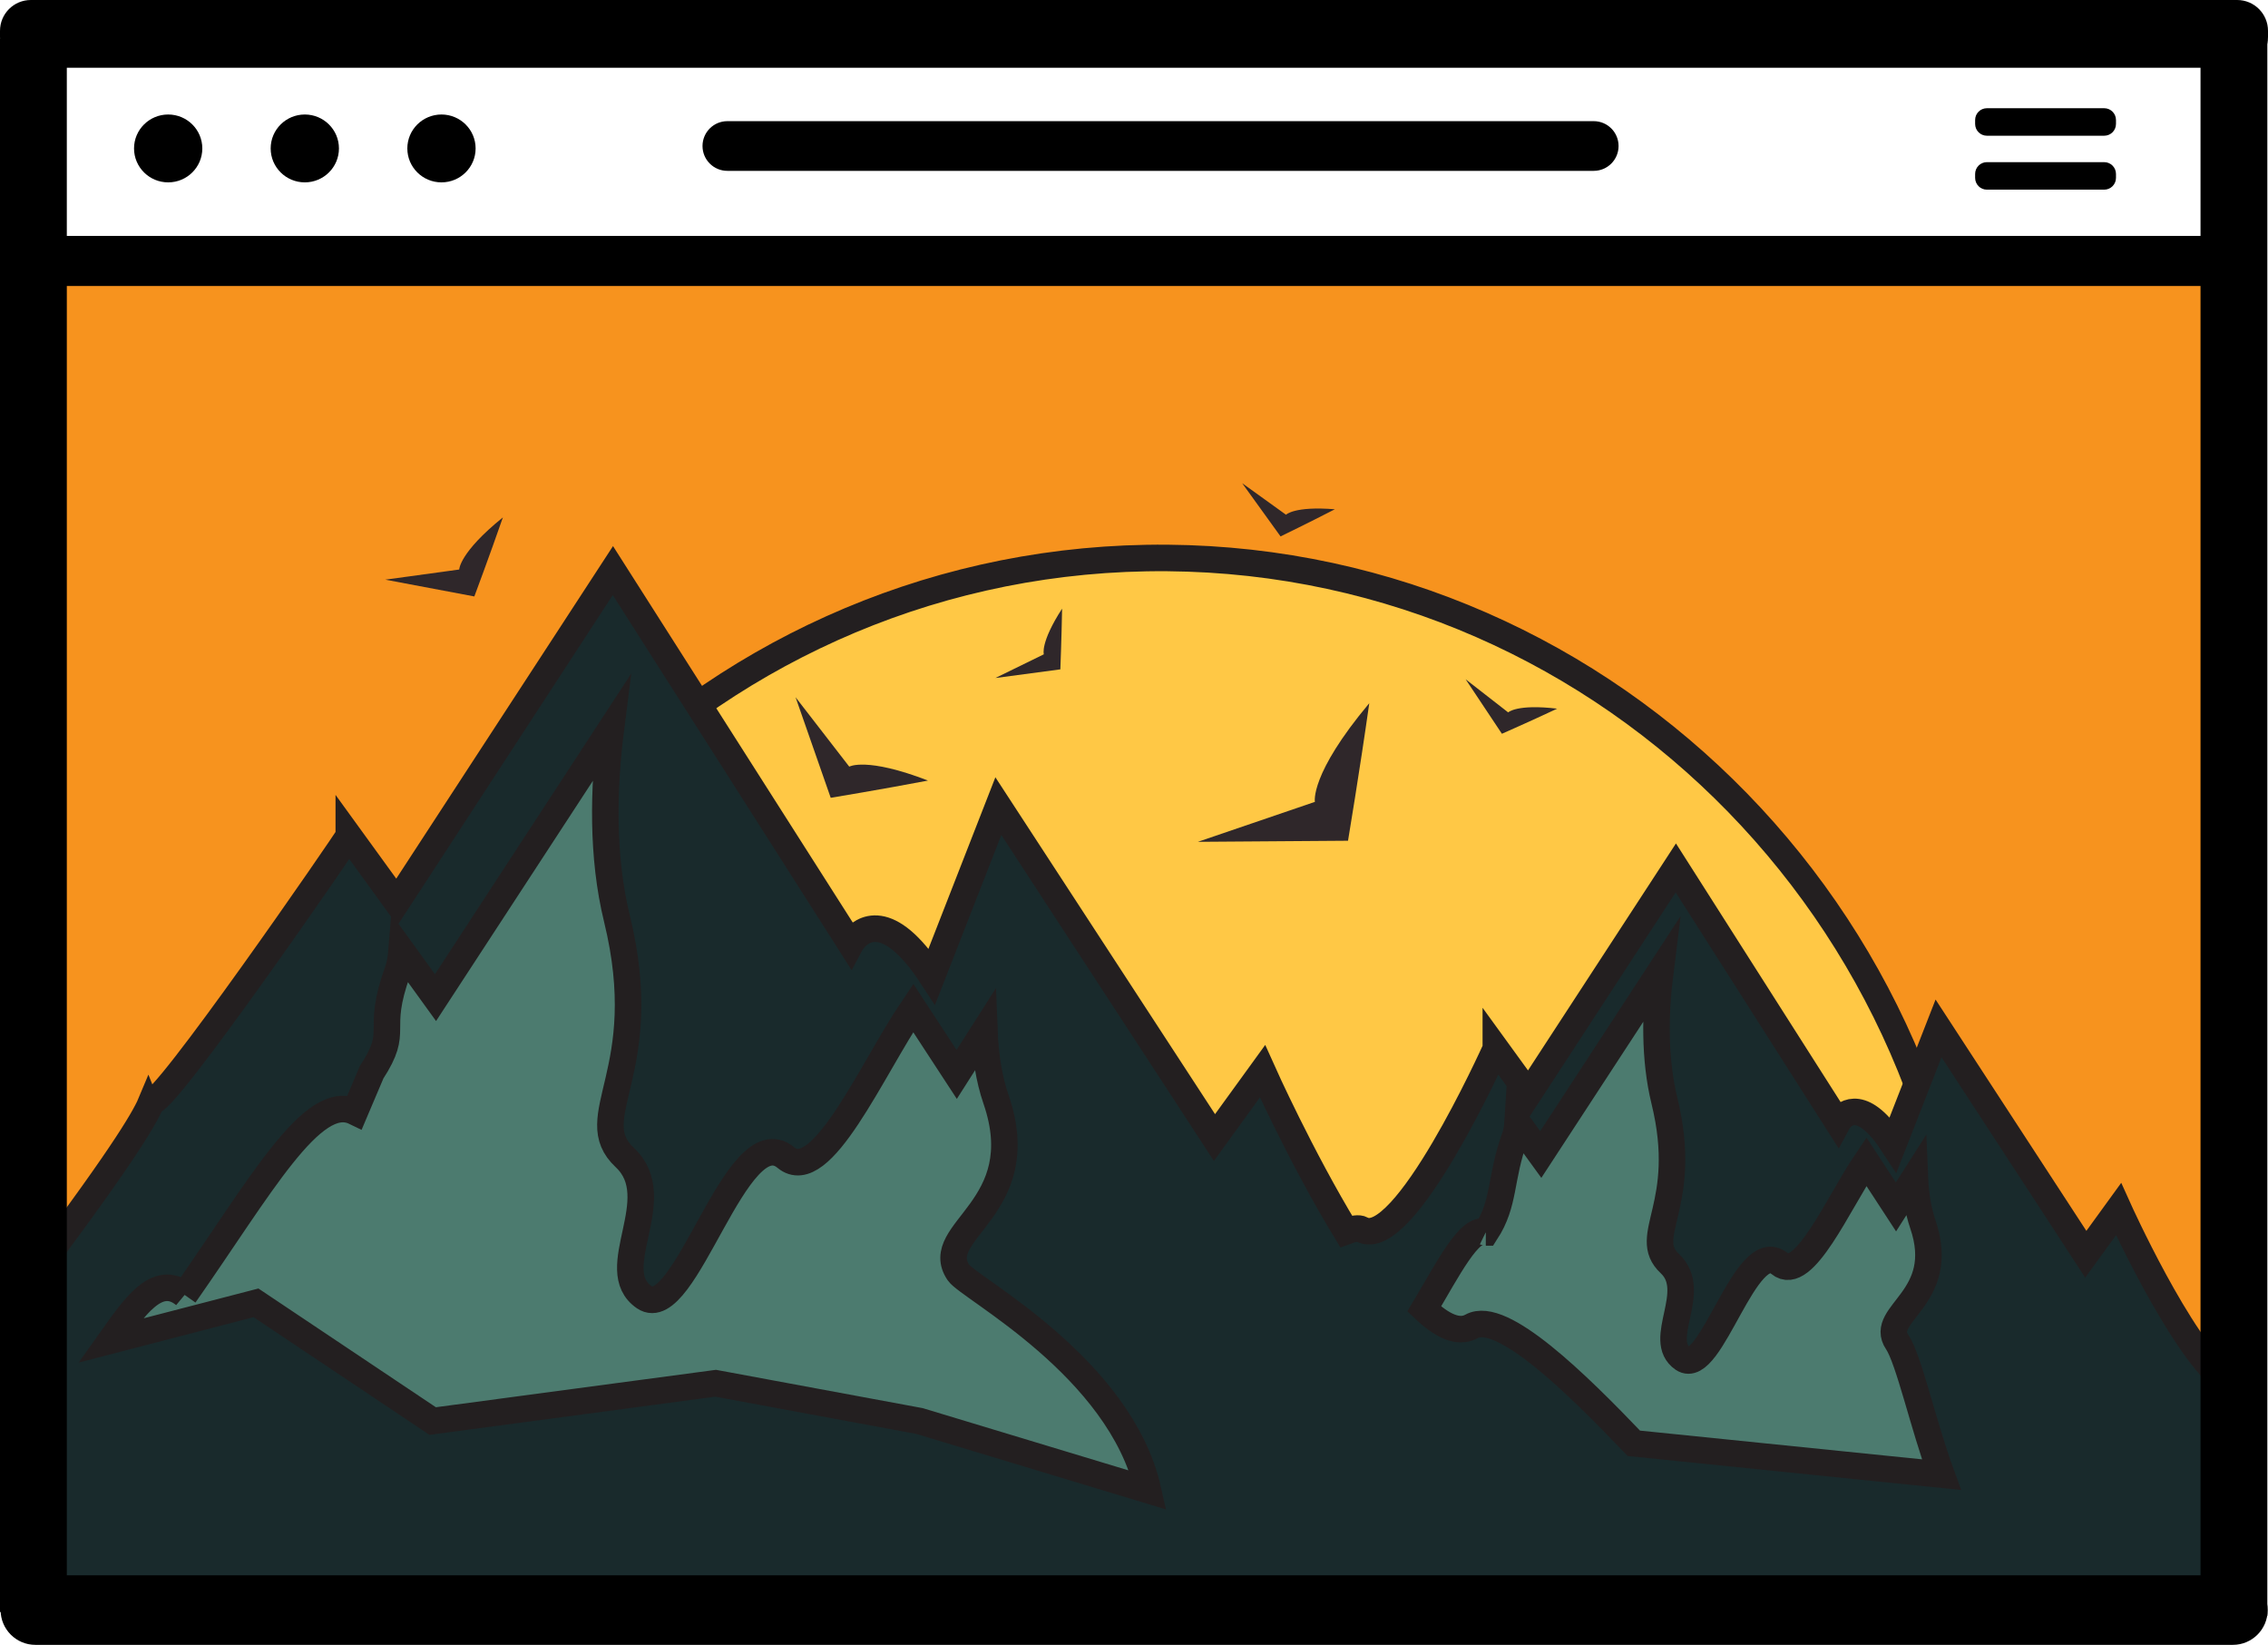
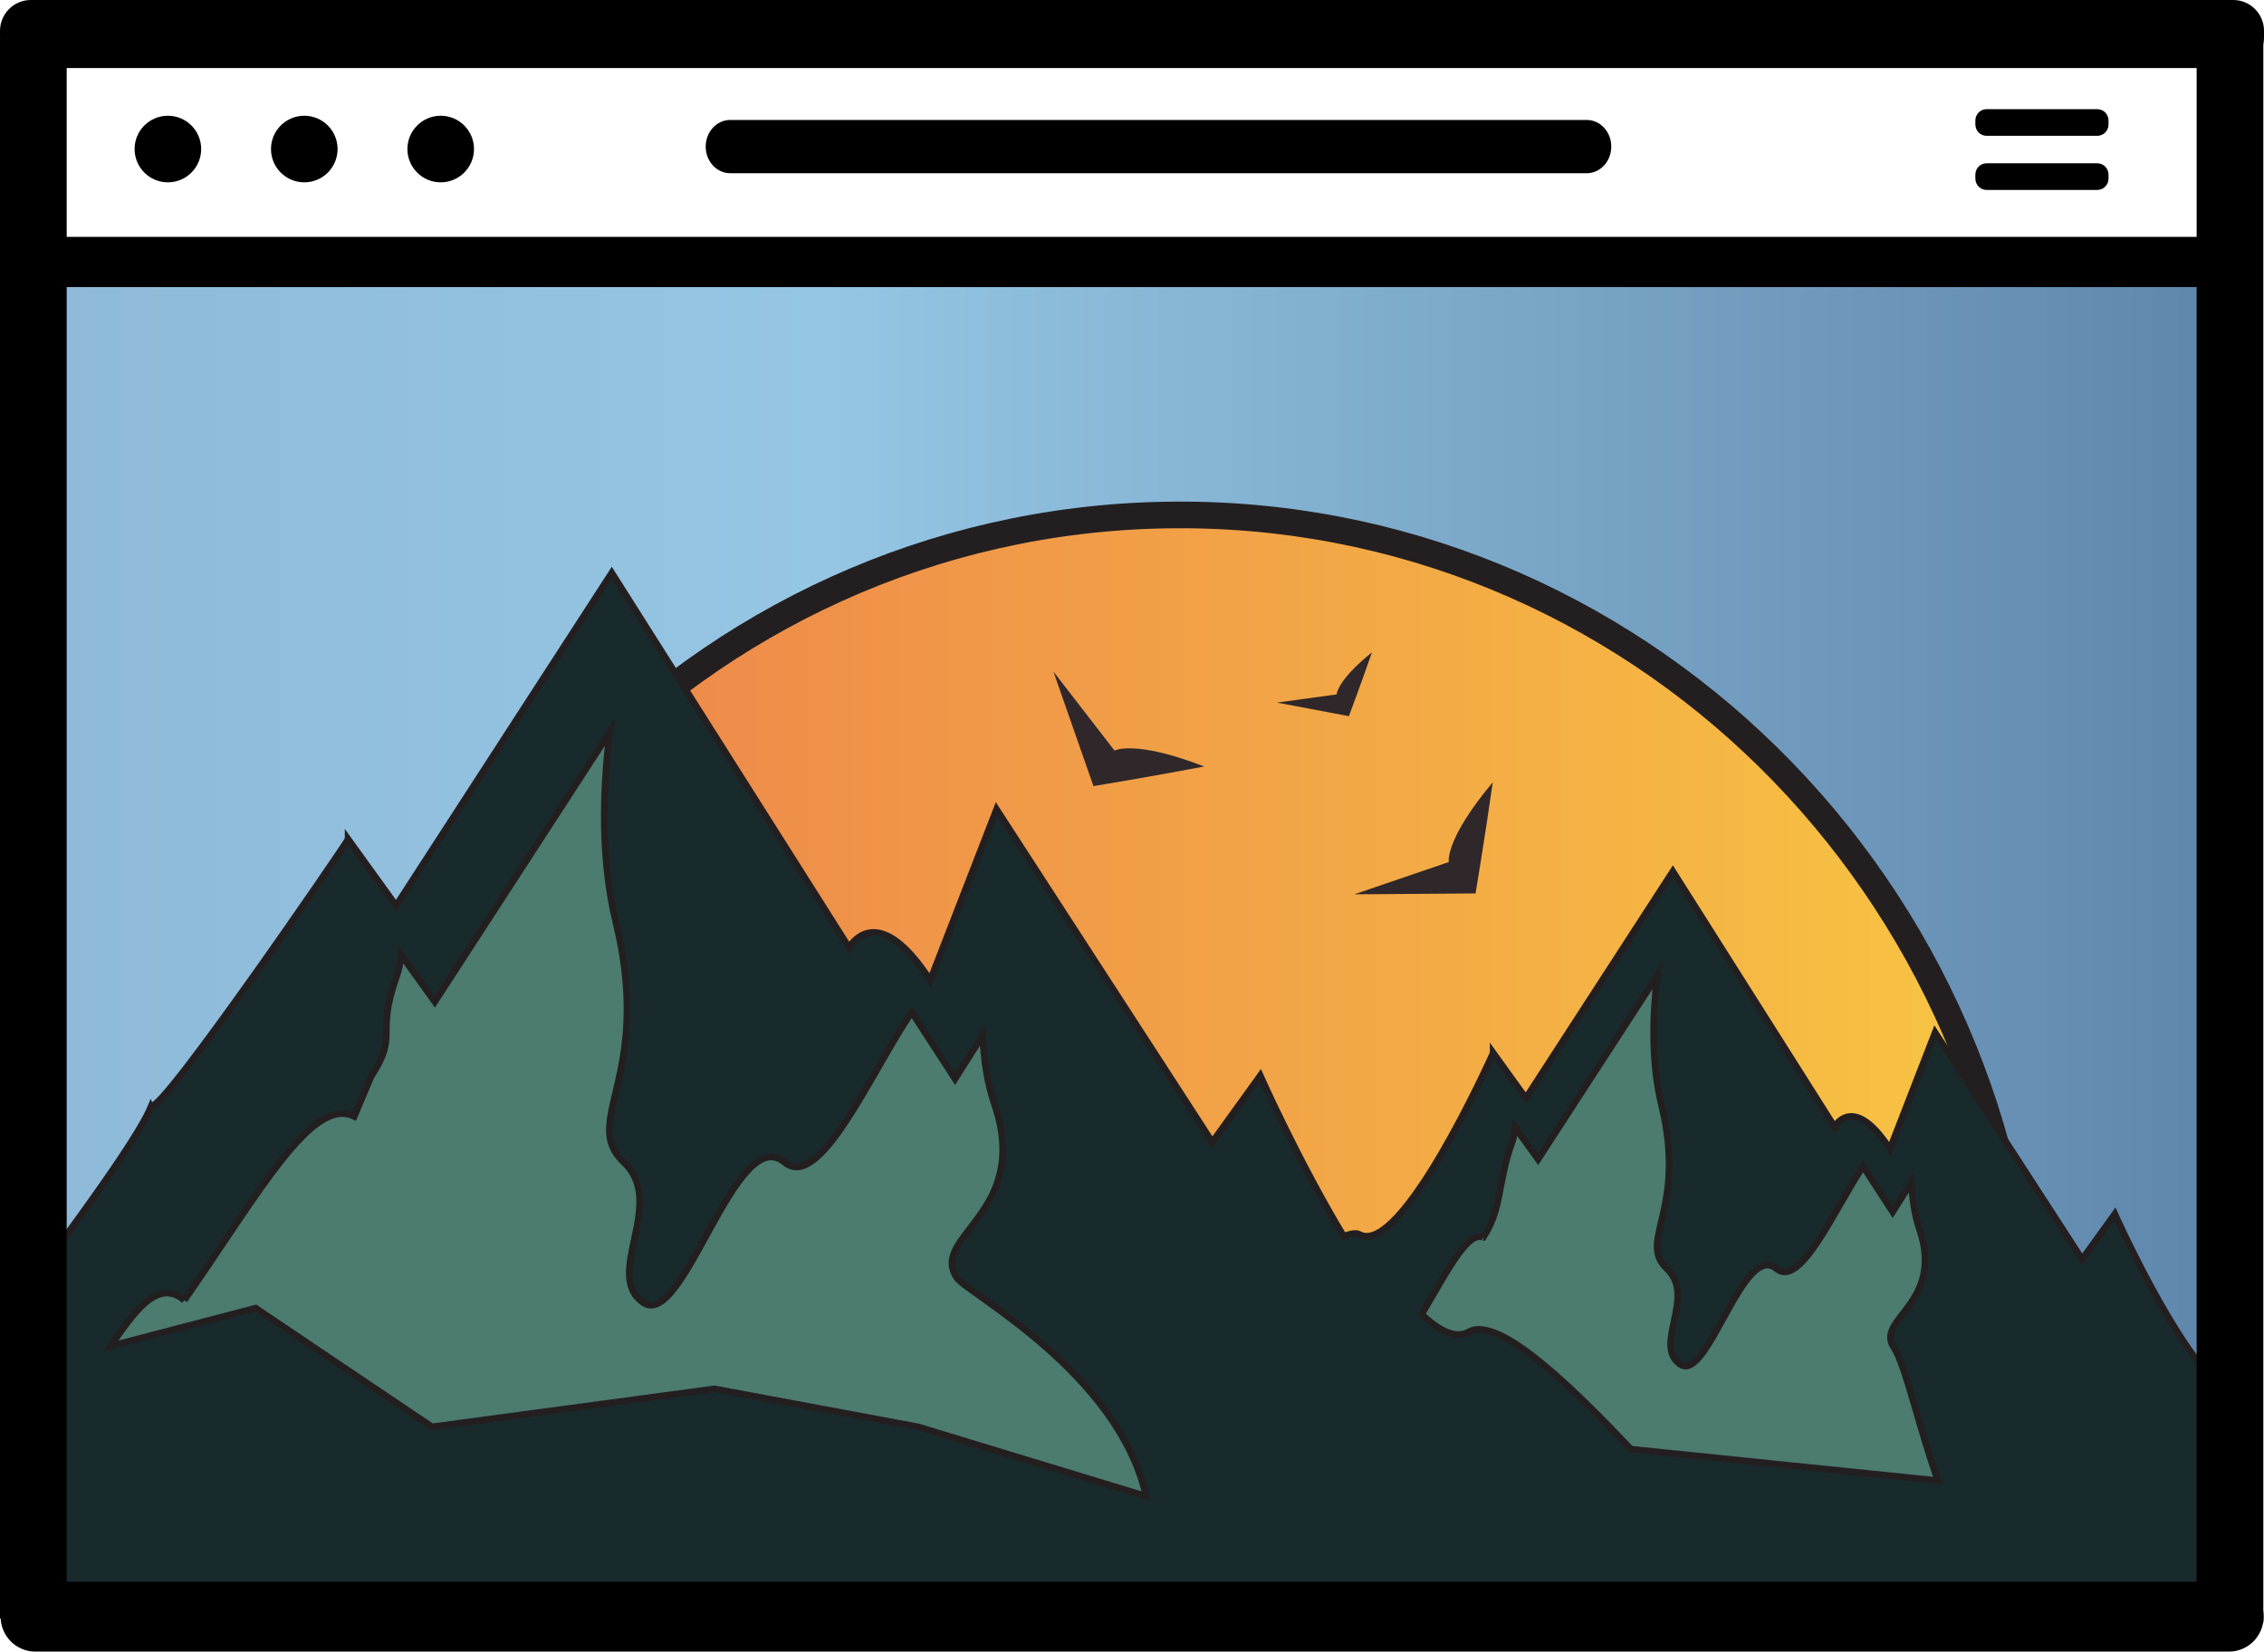
- <svg xmlns="http://www.w3.org/2000/svg" id="Layer_2" data-name="Layer 2" viewBox="0 0 85.501 62">
-   <g id="Layer_1-2" data-name="Layer 1">
-     <g id="Company-Icon">
-       <g id="Content">
-         <rect id="Background" x="1.616" y="9.896" width="81.877" height="50.302" fill="#f7931e" stroke="#231f20" stroke-miterlimit="10" />
-         <g id="Forground">
-           <path id="Sun" d="m73.425,59.568c.631-2.575.947-5.275.899-8.053-.296-17.131-14.224-30.777-31.106-30.48s-30.331,14.427-30.035,31.558c.048,2.778.455,5.466,1.176,8.017l59.065-1.042" fill="#ffc845" stroke="#231f20" stroke-miterlimit="10" />
-           <g id="Mountains">
-             <path d="m84.391,60.724c-.047-.449-.042-.902.01-1.351-.012-.133,0-.266-.005-.399-.072-.66-.036-1.33.104-1.981-.035-.176-.076-.351-.096-.53h.005c-.34-1.001-.411-2.082-.219-3.117-.16-.421-.264-.859-.327-1.303-1.714-1.406-3.996-6.468-3.996-6.468l-1.235,1.702-5.551-8.514-1.708,4.373c-1.131-1.733-1.803-1.199-2.017-.939-.047.06-.073.108-.073.108l-6.106-9.59-5.551,8.514-1.235-1.702v.002c-.058.128-3.469,7.696-5.059,6.809-.106-.06-.307-.032-.587.072-1.706-2.805-3.15-6.03-3.15-6.03l-1.811,2.498-8.147-12.492-2.505,6.416c-1.661-2.543-2.645-1.761-2.956-1.378-.073.088-.108.154-.108.154l-8.963-14.071-8.145,12.494-1.811-2.498v.002c-.086.19-7.117,10.39-7.423,9.992-.221.534-.845,1.722-4.401,6.462-.001.026.11,8.245.049,8.101.022.243.038,4.732.031,4.975" fill="#192a2c" stroke="#231f20" stroke-miterlimit="10" />
-             <path d="m56.013,46.454h.002c.734-1.13.52-2.008,1.101-3.615.054-.151.085-.328.097-.524l.872,1.202,4.506-6.899c-.19,1.511-.237,3.268.157,4.878.965,3.941-.921,5.083.203,6.133,1.121,1.048-.542,2.879.501,3.589,1.045.708,2.369-4.64,3.638-3.589.909.753,2.207-2.276,3.269-3.846l1.116,1.71.713-1.118c.026.627.116,1.228.298,1.761.965,2.805-1.688,3.378-.965,4.449.438.645.991,3.159,1.669,4.999l-11.596-1.181c-2.138-2.238-4.985-5.04-6.12-4.407-.497.277-1.114-.021-1.783-.657.87-1.46,1.731-3.171,2.318-2.884" fill="#4c7b6f" stroke="#231f20" stroke-miterlimit="10" />
-             <path d="m6.96,48.81c2.84-4.053,4.823-7.673,6.416-6.901l.634-1.493c1.078-1.656.132-1.449.981-3.809.08-.221.126-.483.149-.771l1.278,1.768,6.611-10.125c-.281,2.219-.347,4.794.231,7.155,1.414,5.783-1.356,7.458.296,8.999,1.649,1.54-.795,4.223.736,5.267,1.533,1.042,3.478-6.806,5.335-5.267,1.335,1.106,3.241-3.338,4.8-5.642l1.639,2.508,1.045-1.64c.036.917.17,1.801.44,2.586,1.414,4.113-2.477,4.952-1.417,6.524.393.58,6.099,3.55,7.146,8.199l-8.612-2.604-7.689-1.425-10.668,1.425-6.66-4.456-5.482,1.423c.857-1.202,1.751-2.583,2.791-1.721" fill="#4c7b6f" stroke="#231f20" stroke-miterlimit="10" />
+ <svg xmlns="http://www.w3.org/2000/svg" id="Layer_2" data-name="Layer 2" viewBox="0 0 85 62">
+   <defs>
+     <linearGradient id="Sky_7" data-name="Sky 7" x1="1.606" y1="35.047" x2="83.004" y2="35.047" gradientUnits="userSpaceOnUse">
+       <stop offset=".006" stop-color="#8fbad9" />
+       <stop offset=".36" stop-color="#95c6e4" />
+       <stop offset="1" stop-color="#5f87ac" />
+     </linearGradient>
+     <linearGradient id="Sky_15" data-name="Sky 15" x1="12.488" y1="40.046" x2="76.125" y2="40.046" gradientUnits="userSpaceOnUse">
+       <stop offset=".006" stop-color="#ec7d4c" />
+       <stop offset=".802" stop-color="#f5b644" />
+       <stop offset="1" stop-color="#f8c642" />
+     </linearGradient>
+   </defs>
+   <g id="CompanyIcon">
+     <g id="Display">
+       <rect id="Background" x="1.606" y="9.896" width="81.397" height="50.302" fill="url(#Sky_7)" stroke="#231f20" stroke-miterlimit="10" />
+       <g id="Forground">
+         <path id="Sun" d="m75.185,59.671c.657-2.695.985-5.522.935-8.43-.308-17.932-14.802-32.217-32.371-31.906-17.569.312-31.564,15.102-31.256,33.034.05,2.908.473,5.722,1.224,8.392l61.467-1.09" fill="url(#Sky_15)" stroke="#231f20" stroke-miterlimit="10" />
+         <g id="Birds">
+           <path id="Bird1" d="m50.844,33.573l4.555-.033s.356-2.135.645-4.172c-1.814,2.164-1.65,2.993-1.65,2.993l-3.55,1.212Z" fill="#2f272a" stroke-width="0" />
+           <path id="Bird2" d="m39.55,25.212l1.503,4.299s2.137-.352,4.158-.737c-2.635-1.017-3.366-.596-3.366-.596l-2.295-2.966Z" fill="#2f272a" stroke-width="0" />
+           <path id="Bird3" d="m47.941,26.375l2.702.51s.459-1.224.866-2.397c-1.325,1.071-1.325,1.58-1.325,1.58l-2.244.307Z" fill="#2f272a" stroke-width="0" />
+         </g>
+         <g id="Mountains">
+           <path d="m83.896,60.724c-.047-.449-.042-.902.01-1.351-.012-.133,0-.266-.005-.399-.072-.66-.036-1.33.104-1.981-.035-.176-.075-.351-.096-.53h.005c-.338-1.001-.408-2.082-.217-3.117-.159-.421-.263-.859-.325-1.303-1.704-1.406-3.973-6.468-3.973-6.468l-1.227,1.702-5.519-8.514-1.698,4.373c-1.125-1.733-1.792-1.199-2.005-.939-.047.06-.073.108-.073.108l-6.071-9.59-5.519,8.514-1.227-1.702v.002c-.057.128-3.448,7.696-5.029,6.809-.105-.06-.306-.032-.584.072-1.696-2.805-3.132-6.03-3.132-6.03l-1.801,2.498-8.099-12.492-2.491,6.416c-1.651-2.543-2.629-1.761-2.939-1.378-.073.088-.107.154-.107.154l-8.91-14.071-8.097,12.494-1.801-2.498v.002c-.086.19-7.076,10.39-7.379,9.992-.22.534-.84,1.722-4.375,6.462-.001.026.109,8.245.049,8.101.021.243.038,4.732.031,4.975" fill="#192a2c" stroke="#231f20" stroke-miterlimit="10" stroke-width=".25" />
+           <path d="m55.685,46.454h.002c.729-1.13.517-2.008,1.095-3.615.054-.151.084-.328.097-.524l.867,1.202,4.48-6.899c-.189,1.511-.236,3.268.156,4.878.959,3.941-.916,5.083.202,6.133,1.114,1.048-.539,2.879.498,3.589,1.039.708,2.355-4.64,3.616-3.589.903.753,2.194-2.276,3.25-3.846l1.11,1.71.708-1.118c.026.627.116,1.228.296,1.761.959,2.805-1.678,3.378-.959,4.449.435.645.985,3.159,1.659,4.999l-11.528-1.181c-2.125-2.238-4.956-5.04-6.084-4.407-.494.277-1.107-.021-1.773-.657.865-1.46,1.721-3.171,2.305-2.884" fill="#4c7b6f" stroke="#231f20" stroke-miterlimit="10" stroke-width=".25" />
+           <path d="m6.92,48.81c2.823-4.053,4.795-7.673,6.379-6.901l.631-1.493c1.071-1.656.131-1.449.975-3.809.079-.221.125-.483.148-.771l1.271,1.768,6.572-10.125c-.279,2.219-.345,4.794.23,7.155,1.406,5.783-1.348,7.458.294,8.999,1.64,1.54-.79,4.223.732,5.267,1.524,1.042,3.458-6.806,5.304-5.267,1.327,1.106,3.222-3.338,4.772-5.642l1.629,2.508,1.039-1.64c.036.917.169,1.801.438,2.586,1.406,4.113-2.462,4.952-1.409,6.524.391.58,6.063,3.55,7.104,8.199l-8.562-2.604-7.644-1.425-10.605,1.425-6.621-4.456-5.45,1.423c.852-1.202,1.741-2.583,2.775-1.721" fill="#4c7b6f" stroke="#231f20" stroke-miterlimit="10" stroke-width=".25" />
+         </g>
+       </g>
+     </g>
+     <g id="Screen">
+       <rect id="Left" y="1.456" width="2.504" height="59.307" stroke-width="0" />
+       <rect id="Right" x="82.471" y="1.499" width="2.504" height="59.411" stroke-width="0" />
+       <g id="ToolBar">
+         <g id="Navbar">
+           <path id="Searchbar" d="m27.416,4.503h32.157c.509,0,.921.447.921.999h0c0,.553-.412,1.001-.921,1.001H27.416c-.509,0-.921-.447-.921-.999h0c0-.553.412-1.001.921-1.001Z" stroke-width="0" />
+           <g id="Menu">
+             <path d="m74.581,4.098h4.164c.231,0,.418.192.418.428v.144c0,.236-.187.428-.418.428h-4.164c-.231,0-.418-.192-.418-.428v-.144c0-.236.187-.428.418-.428Z" stroke-width="0" />
+             <path d="m74.581,6.13h4.164c.231,0,.418.192.418.428v.144c0,.236-.187.428-.418.428h-4.164c-.231,0-.418-.192-.418-.428v-.144c0-.236.187-.428.418-.428Z" stroke-width="0" />
          </g>
-           <g id="Birds">
-             <path id="Bird6" d="m14.524,21.849l3.358.633s.57-1.521,1.076-2.979c-1.646,1.33-1.646,1.964-1.646,1.964l-2.788.382Z" fill="#2f272a" stroke-width="0" />
-             <path id="Bird5" d="m29.992,26.281l1.325,3.791s1.885-.311,3.667-.65c-2.324-.897-2.968-.525-2.968-.525l-2.024-2.616Z" fill="#2f272a" stroke-width="0" />
-             <path id="Bird4" d="m45.16,31.731l5.659-.041s.443-2.653.801-5.184c-2.254,2.689-2.05,3.719-2.05,3.719l-4.411,1.506Z" fill="#2f272a" stroke-width="0" />
-             <path id="Bird3" d="m37.525,25.556l2.449-.326s.046-1.173.066-2.289c-.832,1.287-.689,1.722-.689,1.722l-1.826.893Z" fill="#2f272a" stroke-width="0" />
-             <path id="Bird2" d="m55.252,25.603l1.368,2.055s1.073-.471,2.083-.946c-1.519-.181-1.847.14-1.847.14l-1.605-1.249Z" fill="#2f272a" stroke-width="0" />
-             <path id="Bird1" d="m46.83,18.215l1.445,2.004s1.056-.511,2.048-1.023c-1.526-.125-1.842.206-1.842.206l-1.651-1.188Z" fill="#2f272a" stroke-width="0" />
+           <g id="Buttons">
+             <circle cx="6.303" cy="5.595" r="1.25" stroke-width="0" />
+             <circle cx="11.424" cy="5.595" r="1.25" stroke-width="0" />
+             <circle cx="16.546" cy="5.595" r="1.25" stroke-width="0" />
          </g>
        </g>
+         <path id="Top" d="m1.155,0h82.691c.638,0,1.155.52,1.155,1.162v.23c0,.641-.517,1.162-1.155,1.162H1.155c-.638,0-1.155-.52-1.155-1.162v-.23C0,.52.517,0,1.155,0Z" stroke-width="0" />
+         <path id="Bottom" d="m1.204,8.892h82.788c.518,0,.938.422.938.944h0c0,.521-.42.943-.938.943H1.204c-.518,0-.938-.422-.938-.944h0c0-.521.42-.943.938-.943Z" stroke-width="0" />
      </g>
-       <g id="Screen">
-         <rect id="Left" y="1.456" width="2.519" height="59.307" stroke-width="0" />
-         <rect id="Right" x="82.957" y="1.499" width="2.519" height="59.411" stroke-width="0" />
-         <g id="ToolBar">
-           <g id="Navbar">
-             <rect id="Searchbar" x="26.484" y="4.567" width="34.534" height="1.873" rx=".936" ry=".936" stroke-width="0" />
-             <g id="Menu">
-               <rect x="74.46" y="4.079" width="5.31" height="1.037" rx=".444" ry=".444" stroke-width="0" />
-               <rect x="74.46" y="6.112" width="5.31" height="1.037" rx=".444" ry=".444" stroke-width="0" />
-             </g>
-             <g id="Buttons">
-               <ellipse cx="6.34" cy="5.595" rx="1.287" ry="1.279" stroke-width="0" />
-               <ellipse cx="11.491" cy="5.595" rx="1.287" ry="1.279" stroke-width="0" />
-               <ellipse cx="16.643" cy="5.595" rx="1.287" ry="1.279" stroke-width="0" />
-             </g>
-           </g>
-           <rect id="Top" width="85.501" height="2.553" rx="1.162" ry="1.162" stroke-width="0" />
-           <path id="Bottom" d="m1.211,8.892h83.276c.521,0,.944.422.944.944h0c0,.521-.422.943-.944.943H1.211c-.521,0-.944-.422-.944-.944h0c0-.521.422-.943.944-.943Z" stroke-width="0" />
-         </g>
-         <rect id="Bottom-2" data-name="Bottom" x=".023" y="59.378" width="85.465" height="2.622" rx="1.311" ry="1.311" stroke-width="0" />
-       </g>
+       <path id="Bottom-2" data-name="Bottom" d="m1.326,59.378h82.358c.72,0,1.303.587,1.303,1.311h0c0,.725-.583,1.312-1.303,1.312H1.326c-.72,0-1.303-.587-1.303-1.311H.023c0-.725.583-1.312,1.303-1.312Z" stroke-width="0" />
    </g>
  </g>
</svg>
